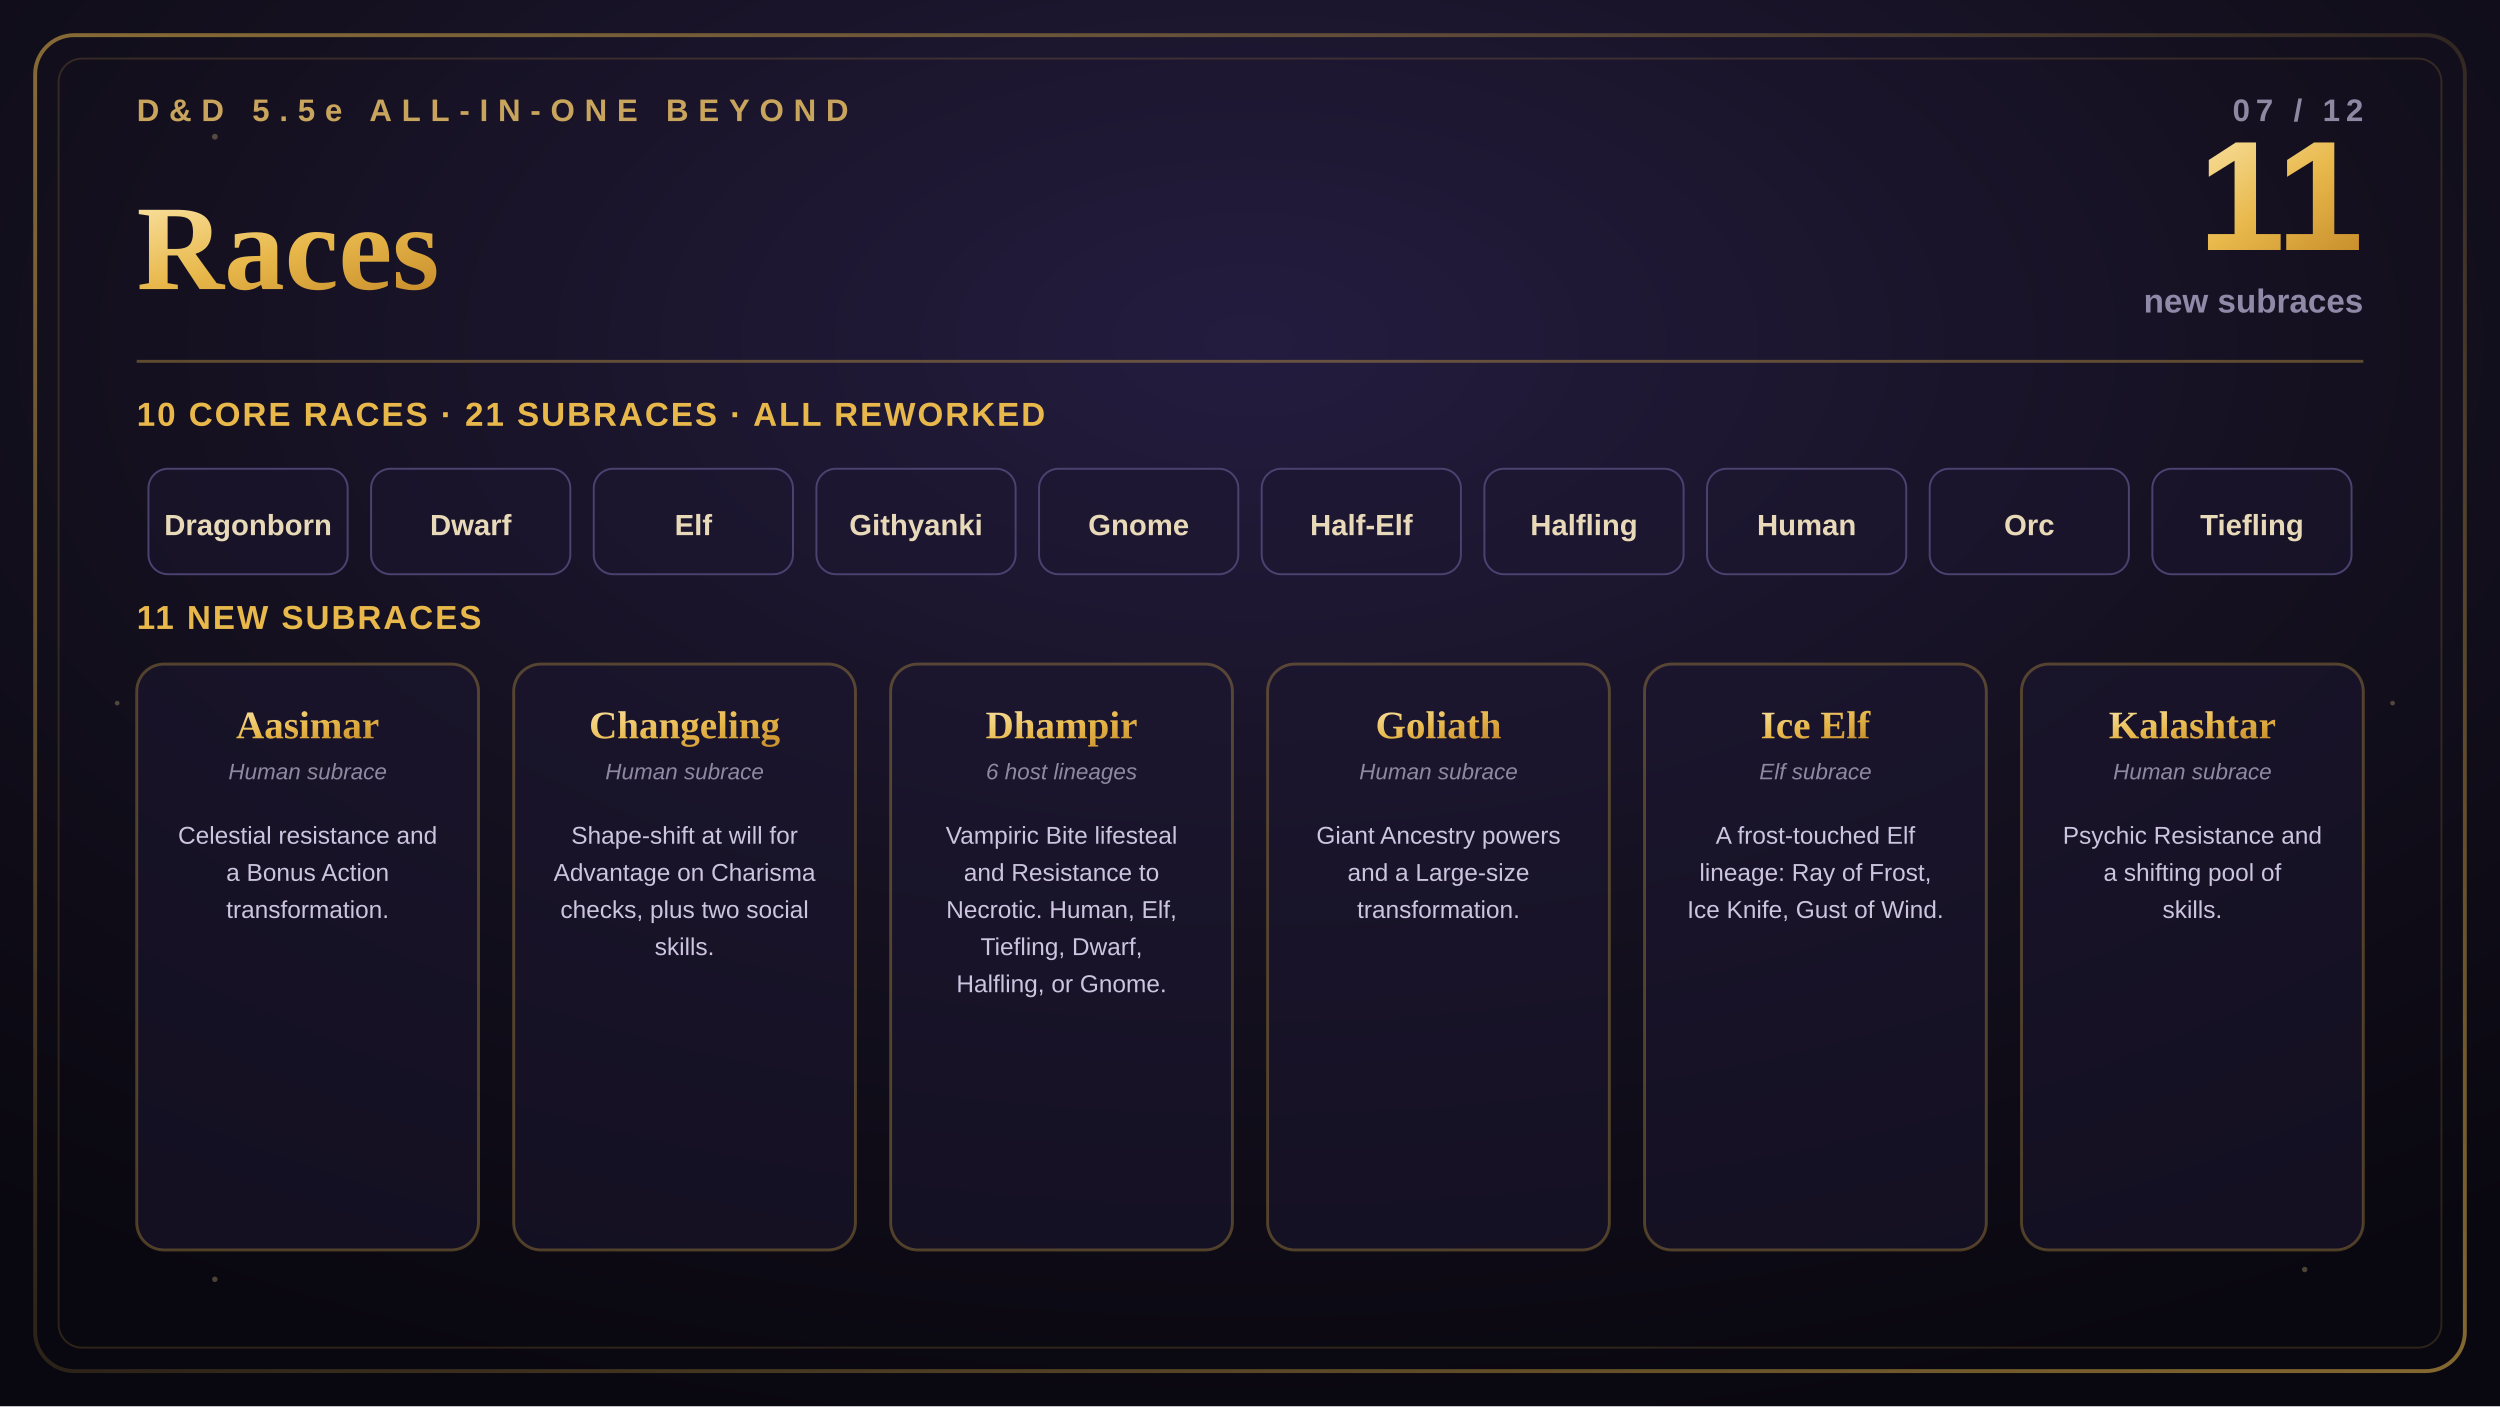
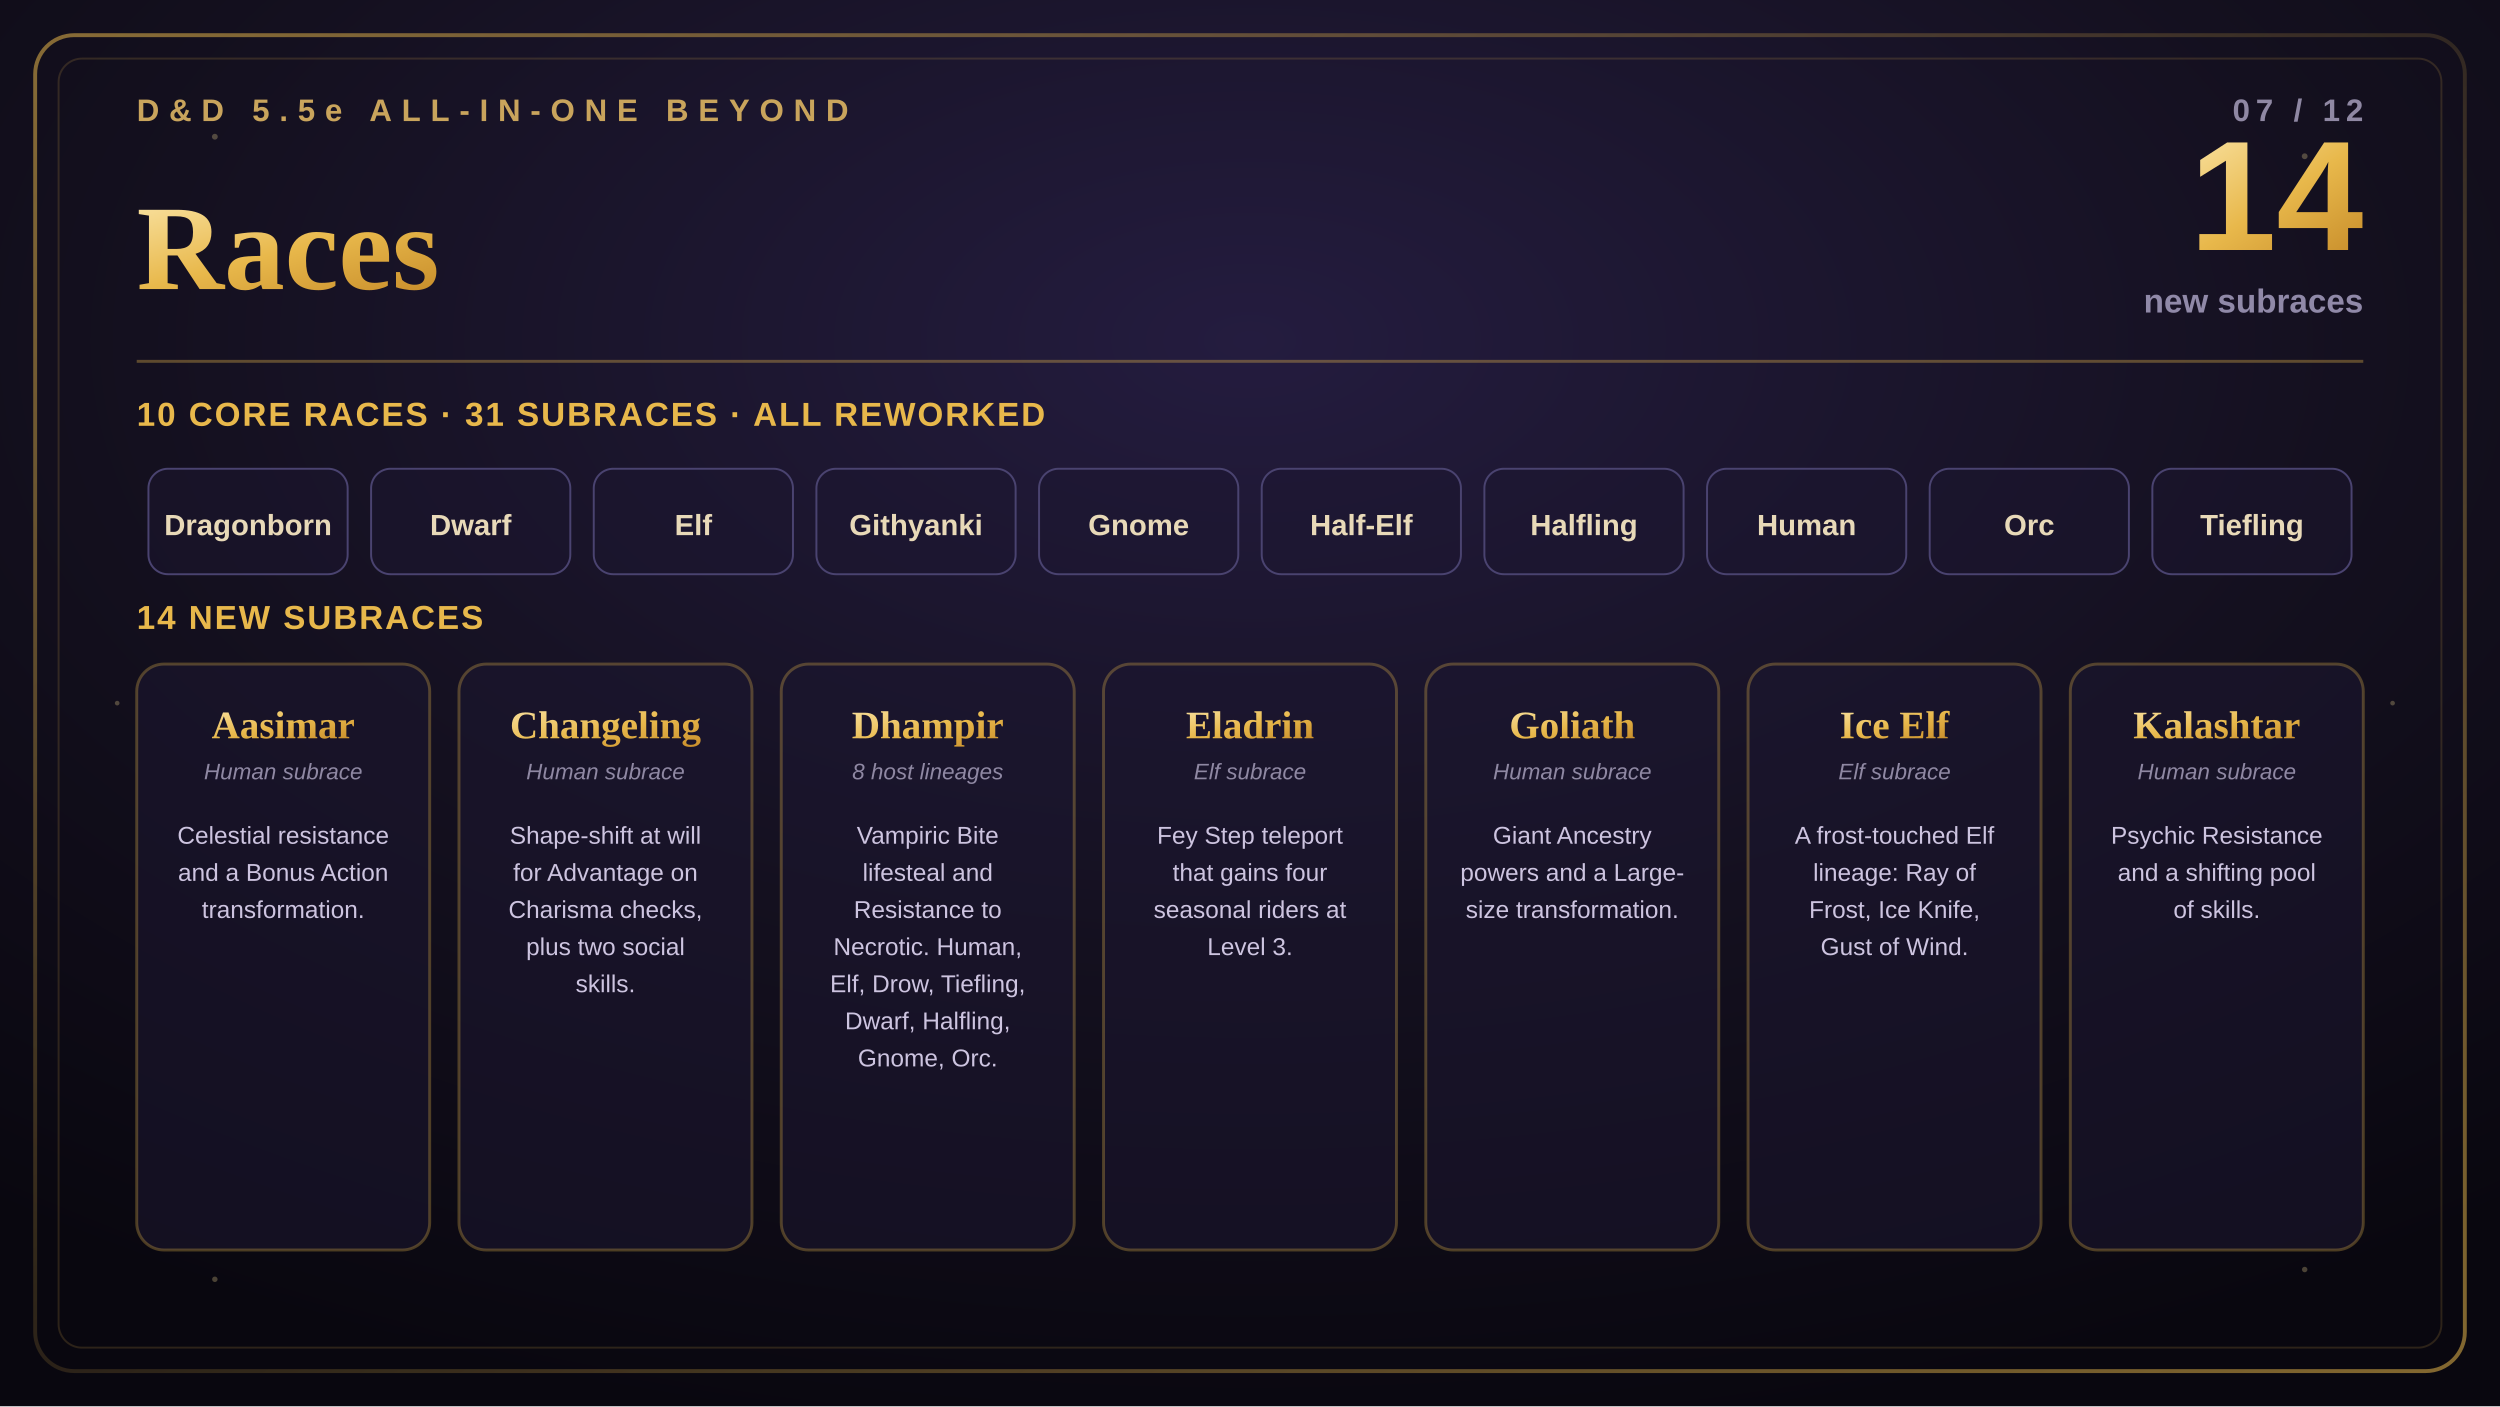
<svg xmlns="http://www.w3.org/2000/svg" width="1280" height="720" viewBox="0 0 1280 720">
  <defs>
    <radialGradient id="bgGlow" cx="50%" cy="24%" r="80%">
      <stop offset="0%" stop-color="#241c3f" />
      <stop offset="55%" stop-color="#14101f" />
      <stop offset="100%" stop-color="#09070f" />
    </radialGradient>
    <linearGradient id="goldGrad" x1="0%" y1="0%" x2="100%" y2="100%">
      <stop offset="0%" stop-color="#f7dd97" />
      <stop offset="50%" stop-color="#e8b84b" />
      <stop offset="100%" stop-color="#c98f2c" />
    </linearGradient>
    <linearGradient id="borderGrad" x1="0%" y1="0%" x2="100%" y2="100%">
      <stop offset="0%" stop-color="#e8b84b" stop-opacity="0.55" />
      <stop offset="50%" stop-color="#e8b84b" stop-opacity="0.15" />
      <stop offset="100%" stop-color="#e8b84b" stop-opacity="0.55" />
    </linearGradient>
  </defs>
  <rect x="0" y="0" width="1280" height="720" fill="url(#bgGlow)" />
  <g fill="#f7dd97" opacity="0.28">
    <circle cx="110" cy="70" r="1.5" />
    <circle cx="1180" cy="80" r="1.5" />
    <circle cx="60" cy="360" r="1.2" />
    <circle cx="1225" cy="360" r="1.2" />
    <circle cx="110" cy="655" r="1.4" />
    <circle cx="1180" cy="650" r="1.4" />
  </g>
  <rect x="18" y="18" width="1244" height="684" rx="20" fill="none" stroke="url(#borderGrad)" stroke-width="2" />
  <rect x="30" y="30" width="1220" height="660" rx="12" fill="none" stroke="#e8b84b" stroke-opacity="0.16" stroke-width="1" />
  <text x="70" y="62" font-family="Arial, Helvetica, sans-serif" font-size="16" font-weight="700" letter-spacing="5" fill="#c9a45c">D&amp;D 5.5e ALL-IN-ONE BEYOND</text>
  <text x="1210" y="62" text-anchor="end" font-family="Arial, Helvetica, sans-serif" font-size="16" font-weight="700" letter-spacing="3" fill="#8f88a3">07 / 12</text>
  <text x="70" y="148" font-family="Georgia, 'Times New Roman', serif" font-size="62" font-weight="700" fill="url(#goldGrad)">Races</text>
-   <text x="1210" y="128" text-anchor="end" font-family="Arial, Helvetica, sans-serif" font-size="80" font-weight="800" fill="url(#goldGrad)">11</text>
+   <text x="1210" y="128" text-anchor="end" font-family="Arial, Helvetica, sans-serif" font-size="80" font-weight="800" fill="url(#goldGrad)">14</text>
  <text x="1210" y="160" text-anchor="end" font-family="Arial, Helvetica, sans-serif" font-size="17" font-weight="600" fill="#9089a8">new subraces</text>
  <line x1="70" y1="185" x2="1210" y2="185" stroke="#e8b84b" stroke-opacity="0.35" stroke-width="1.5" />
-   <text x="70" y="218" font-family="Arial, Helvetica, sans-serif" font-size="17" font-weight="700" letter-spacing="1" fill="#e8b84b">10 CORE RACES · 21 SUBRACES · ALL REWORKED</text>
+   <text x="70" y="218" font-family="Arial, Helvetica, sans-serif" font-size="17" font-weight="700" letter-spacing="1" fill="#e8b84b">10 CORE RACES · 31 SUBRACES · ALL REWORKED</text>
  <rect x="76.0" y="240" width="102.0" height="54" rx="10" fill="#1c1730" fill-opacity="0.5" stroke="#4a4370" stroke-width="1" />
  <text x="127.0" y="274" text-anchor="middle" font-family="Arial, Helvetica, sans-serif" font-size="15" font-weight="700" fill="#e8d9b8">Dragonborn</text>
  <rect x="190.0" y="240" width="102.0" height="54" rx="10" fill="#1c1730" fill-opacity="0.5" stroke="#4a4370" stroke-width="1" />
  <text x="241.0" y="274" text-anchor="middle" font-family="Arial, Helvetica, sans-serif" font-size="15" font-weight="700" fill="#e8d9b8">Dwarf</text>
  <rect x="304.0" y="240" width="102.0" height="54" rx="10" fill="#1c1730" fill-opacity="0.5" stroke="#4a4370" stroke-width="1" />
  <text x="355.0" y="274" text-anchor="middle" font-family="Arial, Helvetica, sans-serif" font-size="15" font-weight="700" fill="#e8d9b8">Elf</text>
  <rect x="418.0" y="240" width="102.0" height="54" rx="10" fill="#1c1730" fill-opacity="0.5" stroke="#4a4370" stroke-width="1" />
  <text x="469.0" y="274" text-anchor="middle" font-family="Arial, Helvetica, sans-serif" font-size="15" font-weight="700" fill="#e8d9b8">Githyanki</text>
  <rect x="532.0" y="240" width="102.0" height="54" rx="10" fill="#1c1730" fill-opacity="0.5" stroke="#4a4370" stroke-width="1" />
  <text x="583.0" y="274" text-anchor="middle" font-family="Arial, Helvetica, sans-serif" font-size="15" font-weight="700" fill="#e8d9b8">Gnome</text>
  <rect x="646.0" y="240" width="102.0" height="54" rx="10" fill="#1c1730" fill-opacity="0.5" stroke="#4a4370" stroke-width="1" />
  <text x="697.0" y="274" text-anchor="middle" font-family="Arial, Helvetica, sans-serif" font-size="15" font-weight="700" fill="#e8d9b8">Half-Elf</text>
  <rect x="760.0" y="240" width="102.0" height="54" rx="10" fill="#1c1730" fill-opacity="0.5" stroke="#4a4370" stroke-width="1" />
  <text x="811.0" y="274" text-anchor="middle" font-family="Arial, Helvetica, sans-serif" font-size="15" font-weight="700" fill="#e8d9b8">Halfling</text>
  <rect x="874.0" y="240" width="102.0" height="54" rx="10" fill="#1c1730" fill-opacity="0.5" stroke="#4a4370" stroke-width="1" />
  <text x="925.0" y="274" text-anchor="middle" font-family="Arial, Helvetica, sans-serif" font-size="15" font-weight="700" fill="#e8d9b8">Human</text>
  <rect x="988.0" y="240" width="102.0" height="54" rx="10" fill="#1c1730" fill-opacity="0.5" stroke="#4a4370" stroke-width="1" />
  <text x="1039.0" y="274" text-anchor="middle" font-family="Arial, Helvetica, sans-serif" font-size="15" font-weight="700" fill="#e8d9b8">Orc</text>
  <rect x="1102.0" y="240" width="102.0" height="54" rx="10" fill="#1c1730" fill-opacity="0.5" stroke="#4a4370" stroke-width="1" />
  <text x="1153.0" y="274" text-anchor="middle" font-family="Arial, Helvetica, sans-serif" font-size="15" font-weight="700" fill="#e8d9b8">Tiefling</text>
-   <text x="70" y="322" font-family="Arial, Helvetica, sans-serif" font-size="17" font-weight="700" letter-spacing="1" fill="#e8b84b">11 NEW SUBRACES</text>
-   <rect x="70.0" y="340" width="175.0" height="300" rx="14" fill="#1c1730" fill-opacity="0.55" stroke="#e8b84b" stroke-opacity="0.3" stroke-width="1.5" />
-   <text x="157.5" y="378" text-anchor="middle" font-family="Georgia, 'Times New Roman', serif" font-size="20" font-weight="700" fill="url(#goldGrad)">Aasimar</text>
-   <text x="157.5" y="399" text-anchor="middle" font-family="Arial, Helvetica, sans-serif" font-size="11.5" font-style="italic" fill="#8f88a3">Human subrace</text>
-   <text x="157.5" y="432" text-anchor="middle" font-family="Arial, Helvetica, sans-serif" font-size="12.5" fill="#cdc4e0">Celestial resistance and</text>
-   <text x="157.5" y="451" text-anchor="middle" font-family="Arial, Helvetica, sans-serif" font-size="12.5" fill="#cdc4e0">a Bonus Action</text>
-   <text x="157.5" y="470" text-anchor="middle" font-family="Arial, Helvetica, sans-serif" font-size="12.5" fill="#cdc4e0">transformation.</text>
-   <rect x="263.0" y="340" width="175.0" height="300" rx="14" fill="#1c1730" fill-opacity="0.55" stroke="#e8b84b" stroke-opacity="0.3" stroke-width="1.5" />
-   <text x="350.5" y="378" text-anchor="middle" font-family="Georgia, 'Times New Roman', serif" font-size="20" font-weight="700" fill="url(#goldGrad)">Changeling</text>
-   <text x="350.5" y="399" text-anchor="middle" font-family="Arial, Helvetica, sans-serif" font-size="11.5" font-style="italic" fill="#8f88a3">Human subrace</text>
-   <text x="350.5" y="432" text-anchor="middle" font-family="Arial, Helvetica, sans-serif" font-size="12.5" fill="#cdc4e0">Shape-shift at will for</text>
-   <text x="350.5" y="451" text-anchor="middle" font-family="Arial, Helvetica, sans-serif" font-size="12.5" fill="#cdc4e0">Advantage on Charisma</text>
-   <text x="350.5" y="470" text-anchor="middle" font-family="Arial, Helvetica, sans-serif" font-size="12.5" fill="#cdc4e0">checks, plus two social</text>
-   <text x="350.5" y="489" text-anchor="middle" font-family="Arial, Helvetica, sans-serif" font-size="12.5" fill="#cdc4e0">skills.</text>
-   <rect x="456.0" y="340" width="175.0" height="300" rx="14" fill="#1c1730" fill-opacity="0.55" stroke="#e8b84b" stroke-opacity="0.3" stroke-width="1.5" />
-   <text x="543.5" y="378" text-anchor="middle" font-family="Georgia, 'Times New Roman', serif" font-size="20" font-weight="700" fill="url(#goldGrad)">Dhampir</text>
-   <text x="543.5" y="399" text-anchor="middle" font-family="Arial, Helvetica, sans-serif" font-size="11.5" font-style="italic" fill="#8f88a3">6 host lineages</text>
-   <text x="543.5" y="432" text-anchor="middle" font-family="Arial, Helvetica, sans-serif" font-size="12.5" fill="#cdc4e0">Vampiric Bite lifesteal</text>
-   <text x="543.5" y="451" text-anchor="middle" font-family="Arial, Helvetica, sans-serif" font-size="12.5" fill="#cdc4e0">and Resistance to</text>
-   <text x="543.5" y="470" text-anchor="middle" font-family="Arial, Helvetica, sans-serif" font-size="12.5" fill="#cdc4e0">Necrotic. Human, Elf,</text>
-   <text x="543.5" y="489" text-anchor="middle" font-family="Arial, Helvetica, sans-serif" font-size="12.5" fill="#cdc4e0">Tiefling, Dwarf,</text>
-   <text x="543.5" y="508" text-anchor="middle" font-family="Arial, Helvetica, sans-serif" font-size="12.5" fill="#cdc4e0">Halfling, or Gnome.</text>
-   <rect x="649.0" y="340" width="175.0" height="300" rx="14" fill="#1c1730" fill-opacity="0.55" stroke="#e8b84b" stroke-opacity="0.3" stroke-width="1.5" />
-   <text x="736.5" y="378" text-anchor="middle" font-family="Georgia, 'Times New Roman', serif" font-size="20" font-weight="700" fill="url(#goldGrad)">Goliath</text>
-   <text x="736.5" y="399" text-anchor="middle" font-family="Arial, Helvetica, sans-serif" font-size="11.5" font-style="italic" fill="#8f88a3">Human subrace</text>
-   <text x="736.5" y="432" text-anchor="middle" font-family="Arial, Helvetica, sans-serif" font-size="12.5" fill="#cdc4e0">Giant Ancestry powers</text>
-   <text x="736.5" y="451" text-anchor="middle" font-family="Arial, Helvetica, sans-serif" font-size="12.5" fill="#cdc4e0">and a Large-size</text>
-   <text x="736.5" y="470" text-anchor="middle" font-family="Arial, Helvetica, sans-serif" font-size="12.5" fill="#cdc4e0">transformation.</text>
-   <rect x="842.0" y="340" width="175.0" height="300" rx="14" fill="#1c1730" fill-opacity="0.55" stroke="#e8b84b" stroke-opacity="0.3" stroke-width="1.5" />
-   <text x="929.5" y="378" text-anchor="middle" font-family="Georgia, 'Times New Roman', serif" font-size="20" font-weight="700" fill="url(#goldGrad)">Ice Elf</text>
-   <text x="929.5" y="399" text-anchor="middle" font-family="Arial, Helvetica, sans-serif" font-size="11.5" font-style="italic" fill="#8f88a3">Elf subrace</text>
-   <text x="929.5" y="432" text-anchor="middle" font-family="Arial, Helvetica, sans-serif" font-size="12.5" fill="#cdc4e0">A frost-touched Elf</text>
-   <text x="929.5" y="451" text-anchor="middle" font-family="Arial, Helvetica, sans-serif" font-size="12.5" fill="#cdc4e0">lineage: Ray of Frost,</text>
-   <text x="929.5" y="470" text-anchor="middle" font-family="Arial, Helvetica, sans-serif" font-size="12.5" fill="#cdc4e0">Ice Knife, Gust of Wind.</text>
-   <rect x="1035.0" y="340" width="175.0" height="300" rx="14" fill="#1c1730" fill-opacity="0.55" stroke="#e8b84b" stroke-opacity="0.3" stroke-width="1.5" />
-   <text x="1122.5" y="378" text-anchor="middle" font-family="Georgia, 'Times New Roman', serif" font-size="20" font-weight="700" fill="url(#goldGrad)">Kalashtar</text>
-   <text x="1122.5" y="399" text-anchor="middle" font-family="Arial, Helvetica, sans-serif" font-size="11.5" font-style="italic" fill="#8f88a3">Human subrace</text>
-   <text x="1122.5" y="432" text-anchor="middle" font-family="Arial, Helvetica, sans-serif" font-size="12.5" fill="#cdc4e0">Psychic Resistance and</text>
-   <text x="1122.5" y="451" text-anchor="middle" font-family="Arial, Helvetica, sans-serif" font-size="12.5" fill="#cdc4e0">a shifting pool of</text>
-   <text x="1122.5" y="470" text-anchor="middle" font-family="Arial, Helvetica, sans-serif" font-size="12.5" fill="#cdc4e0">skills.</text>
+   <text x="70" y="322" font-family="Arial, Helvetica, sans-serif" font-size="17" font-weight="700" letter-spacing="1" fill="#e8b84b">14 NEW SUBRACES</text>
+   <rect x="70.0" y="340" width="150.0" height="300" rx="14" fill="#1c1730" fill-opacity="0.55" stroke="#e8b84b" stroke-opacity="0.3" stroke-width="1.5" />
+   <text x="145.0" y="378" text-anchor="middle" font-family="Georgia, 'Times New Roman', serif" font-size="20" font-weight="700" fill="url(#goldGrad)">Aasimar</text>
+   <text x="145.0" y="399" text-anchor="middle" font-family="Arial, Helvetica, sans-serif" font-size="11.5" font-style="italic" fill="#8f88a3">Human subrace</text>
+   <text x="145.0" y="432" text-anchor="middle" font-family="Arial, Helvetica, sans-serif" font-size="12.5" fill="#cdc4e0">Celestial resistance</text>
+   <text x="145.0" y="451" text-anchor="middle" font-family="Arial, Helvetica, sans-serif" font-size="12.5" fill="#cdc4e0">and a Bonus Action</text>
+   <text x="145.0" y="470" text-anchor="middle" font-family="Arial, Helvetica, sans-serif" font-size="12.5" fill="#cdc4e0">transformation.</text>
+   <rect x="235.0" y="340" width="150.0" height="300" rx="14" fill="#1c1730" fill-opacity="0.55" stroke="#e8b84b" stroke-opacity="0.3" stroke-width="1.5" />
+   <text x="310.0" y="378" text-anchor="middle" font-family="Georgia, 'Times New Roman', serif" font-size="20" font-weight="700" fill="url(#goldGrad)">Changeling</text>
+   <text x="310.0" y="399" text-anchor="middle" font-family="Arial, Helvetica, sans-serif" font-size="11.5" font-style="italic" fill="#8f88a3">Human subrace</text>
+   <text x="310.0" y="432" text-anchor="middle" font-family="Arial, Helvetica, sans-serif" font-size="12.5" fill="#cdc4e0">Shape-shift at will</text>
+   <text x="310.0" y="451" text-anchor="middle" font-family="Arial, Helvetica, sans-serif" font-size="12.5" fill="#cdc4e0">for Advantage on</text>
+   <text x="310.0" y="470" text-anchor="middle" font-family="Arial, Helvetica, sans-serif" font-size="12.5" fill="#cdc4e0">Charisma checks,</text>
+   <text x="310.0" y="489" text-anchor="middle" font-family="Arial, Helvetica, sans-serif" font-size="12.5" fill="#cdc4e0">plus two social</text>
+   <text x="310.0" y="508" text-anchor="middle" font-family="Arial, Helvetica, sans-serif" font-size="12.5" fill="#cdc4e0">skills.</text>
+   <rect x="400.0" y="340" width="150.0" height="300" rx="14" fill="#1c1730" fill-opacity="0.55" stroke="#e8b84b" stroke-opacity="0.3" stroke-width="1.5" />
+   <text x="475.0" y="378" text-anchor="middle" font-family="Georgia, 'Times New Roman', serif" font-size="20" font-weight="700" fill="url(#goldGrad)">Dhampir</text>
+   <text x="475.0" y="399" text-anchor="middle" font-family="Arial, Helvetica, sans-serif" font-size="11.5" font-style="italic" fill="#8f88a3">8 host lineages</text>
+   <text x="475.0" y="432" text-anchor="middle" font-family="Arial, Helvetica, sans-serif" font-size="12.5" fill="#cdc4e0">Vampiric Bite</text>
+   <text x="475.0" y="451" text-anchor="middle" font-family="Arial, Helvetica, sans-serif" font-size="12.5" fill="#cdc4e0">lifesteal and</text>
+   <text x="475.0" y="470" text-anchor="middle" font-family="Arial, Helvetica, sans-serif" font-size="12.5" fill="#cdc4e0">Resistance to</text>
+   <text x="475.0" y="489" text-anchor="middle" font-family="Arial, Helvetica, sans-serif" font-size="12.5" fill="#cdc4e0">Necrotic. Human,</text>
+   <text x="475.0" y="508" text-anchor="middle" font-family="Arial, Helvetica, sans-serif" font-size="12.5" fill="#cdc4e0">Elf, Drow, Tiefling,</text>
+   <text x="475.0" y="527" text-anchor="middle" font-family="Arial, Helvetica, sans-serif" font-size="12.5" fill="#cdc4e0">Dwarf, Halfling,</text>
+   <text x="475.0" y="546" text-anchor="middle" font-family="Arial, Helvetica, sans-serif" font-size="12.5" fill="#cdc4e0">Gnome, Orc.</text>
+   <rect x="565.0" y="340" width="150.0" height="300" rx="14" fill="#1c1730" fill-opacity="0.55" stroke="#e8b84b" stroke-opacity="0.3" stroke-width="1.5" />
+   <text x="640.0" y="378" text-anchor="middle" font-family="Georgia, 'Times New Roman', serif" font-size="20" font-weight="700" fill="url(#goldGrad)">Eladrin</text>
+   <text x="640.0" y="399" text-anchor="middle" font-family="Arial, Helvetica, sans-serif" font-size="11.5" font-style="italic" fill="#8f88a3">Elf subrace</text>
+   <text x="640.0" y="432" text-anchor="middle" font-family="Arial, Helvetica, sans-serif" font-size="12.5" fill="#cdc4e0">Fey Step teleport</text>
+   <text x="640.0" y="451" text-anchor="middle" font-family="Arial, Helvetica, sans-serif" font-size="12.5" fill="#cdc4e0">that gains four</text>
+   <text x="640.0" y="470" text-anchor="middle" font-family="Arial, Helvetica, sans-serif" font-size="12.5" fill="#cdc4e0">seasonal riders at</text>
+   <text x="640.0" y="489" text-anchor="middle" font-family="Arial, Helvetica, sans-serif" font-size="12.5" fill="#cdc4e0">Level 3.</text>
+   <rect x="730.0" y="340" width="150.0" height="300" rx="14" fill="#1c1730" fill-opacity="0.55" stroke="#e8b84b" stroke-opacity="0.3" stroke-width="1.5" />
+   <text x="805.0" y="378" text-anchor="middle" font-family="Georgia, 'Times New Roman', serif" font-size="20" font-weight="700" fill="url(#goldGrad)">Goliath</text>
+   <text x="805.0" y="399" text-anchor="middle" font-family="Arial, Helvetica, sans-serif" font-size="11.5" font-style="italic" fill="#8f88a3">Human subrace</text>
+   <text x="805.0" y="432" text-anchor="middle" font-family="Arial, Helvetica, sans-serif" font-size="12.5" fill="#cdc4e0">Giant Ancestry</text>
+   <text x="805.0" y="451" text-anchor="middle" font-family="Arial, Helvetica, sans-serif" font-size="12.5" fill="#cdc4e0">powers and a Large-</text>
+   <text x="805.0" y="470" text-anchor="middle" font-family="Arial, Helvetica, sans-serif" font-size="12.5" fill="#cdc4e0">size transformation.</text>
+   <rect x="895.0" y="340" width="150.0" height="300" rx="14" fill="#1c1730" fill-opacity="0.55" stroke="#e8b84b" stroke-opacity="0.3" stroke-width="1.5" />
+   <text x="970.0" y="378" text-anchor="middle" font-family="Georgia, 'Times New Roman', serif" font-size="20" font-weight="700" fill="url(#goldGrad)">Ice Elf</text>
+   <text x="970.0" y="399" text-anchor="middle" font-family="Arial, Helvetica, sans-serif" font-size="11.5" font-style="italic" fill="#8f88a3">Elf subrace</text>
+   <text x="970.0" y="432" text-anchor="middle" font-family="Arial, Helvetica, sans-serif" font-size="12.5" fill="#cdc4e0">A frost-touched Elf</text>
+   <text x="970.0" y="451" text-anchor="middle" font-family="Arial, Helvetica, sans-serif" font-size="12.5" fill="#cdc4e0">lineage: Ray of</text>
+   <text x="970.0" y="470" text-anchor="middle" font-family="Arial, Helvetica, sans-serif" font-size="12.5" fill="#cdc4e0">Frost, Ice Knife,</text>
+   <text x="970.0" y="489" text-anchor="middle" font-family="Arial, Helvetica, sans-serif" font-size="12.5" fill="#cdc4e0">Gust of Wind.</text>
+   <rect x="1060.0" y="340" width="150.0" height="300" rx="14" fill="#1c1730" fill-opacity="0.55" stroke="#e8b84b" stroke-opacity="0.3" stroke-width="1.5" />
+   <text x="1135.0" y="378" text-anchor="middle" font-family="Georgia, 'Times New Roman', serif" font-size="20" font-weight="700" fill="url(#goldGrad)">Kalashtar</text>
+   <text x="1135.0" y="399" text-anchor="middle" font-family="Arial, Helvetica, sans-serif" font-size="11.5" font-style="italic" fill="#8f88a3">Human subrace</text>
+   <text x="1135.0" y="432" text-anchor="middle" font-family="Arial, Helvetica, sans-serif" font-size="12.5" fill="#cdc4e0">Psychic Resistance</text>
+   <text x="1135.0" y="451" text-anchor="middle" font-family="Arial, Helvetica, sans-serif" font-size="12.5" fill="#cdc4e0">and a shifting pool</text>
+   <text x="1135.0" y="470" text-anchor="middle" font-family="Arial, Helvetica, sans-serif" font-size="12.5" fill="#cdc4e0">of skills.</text>
</svg>
